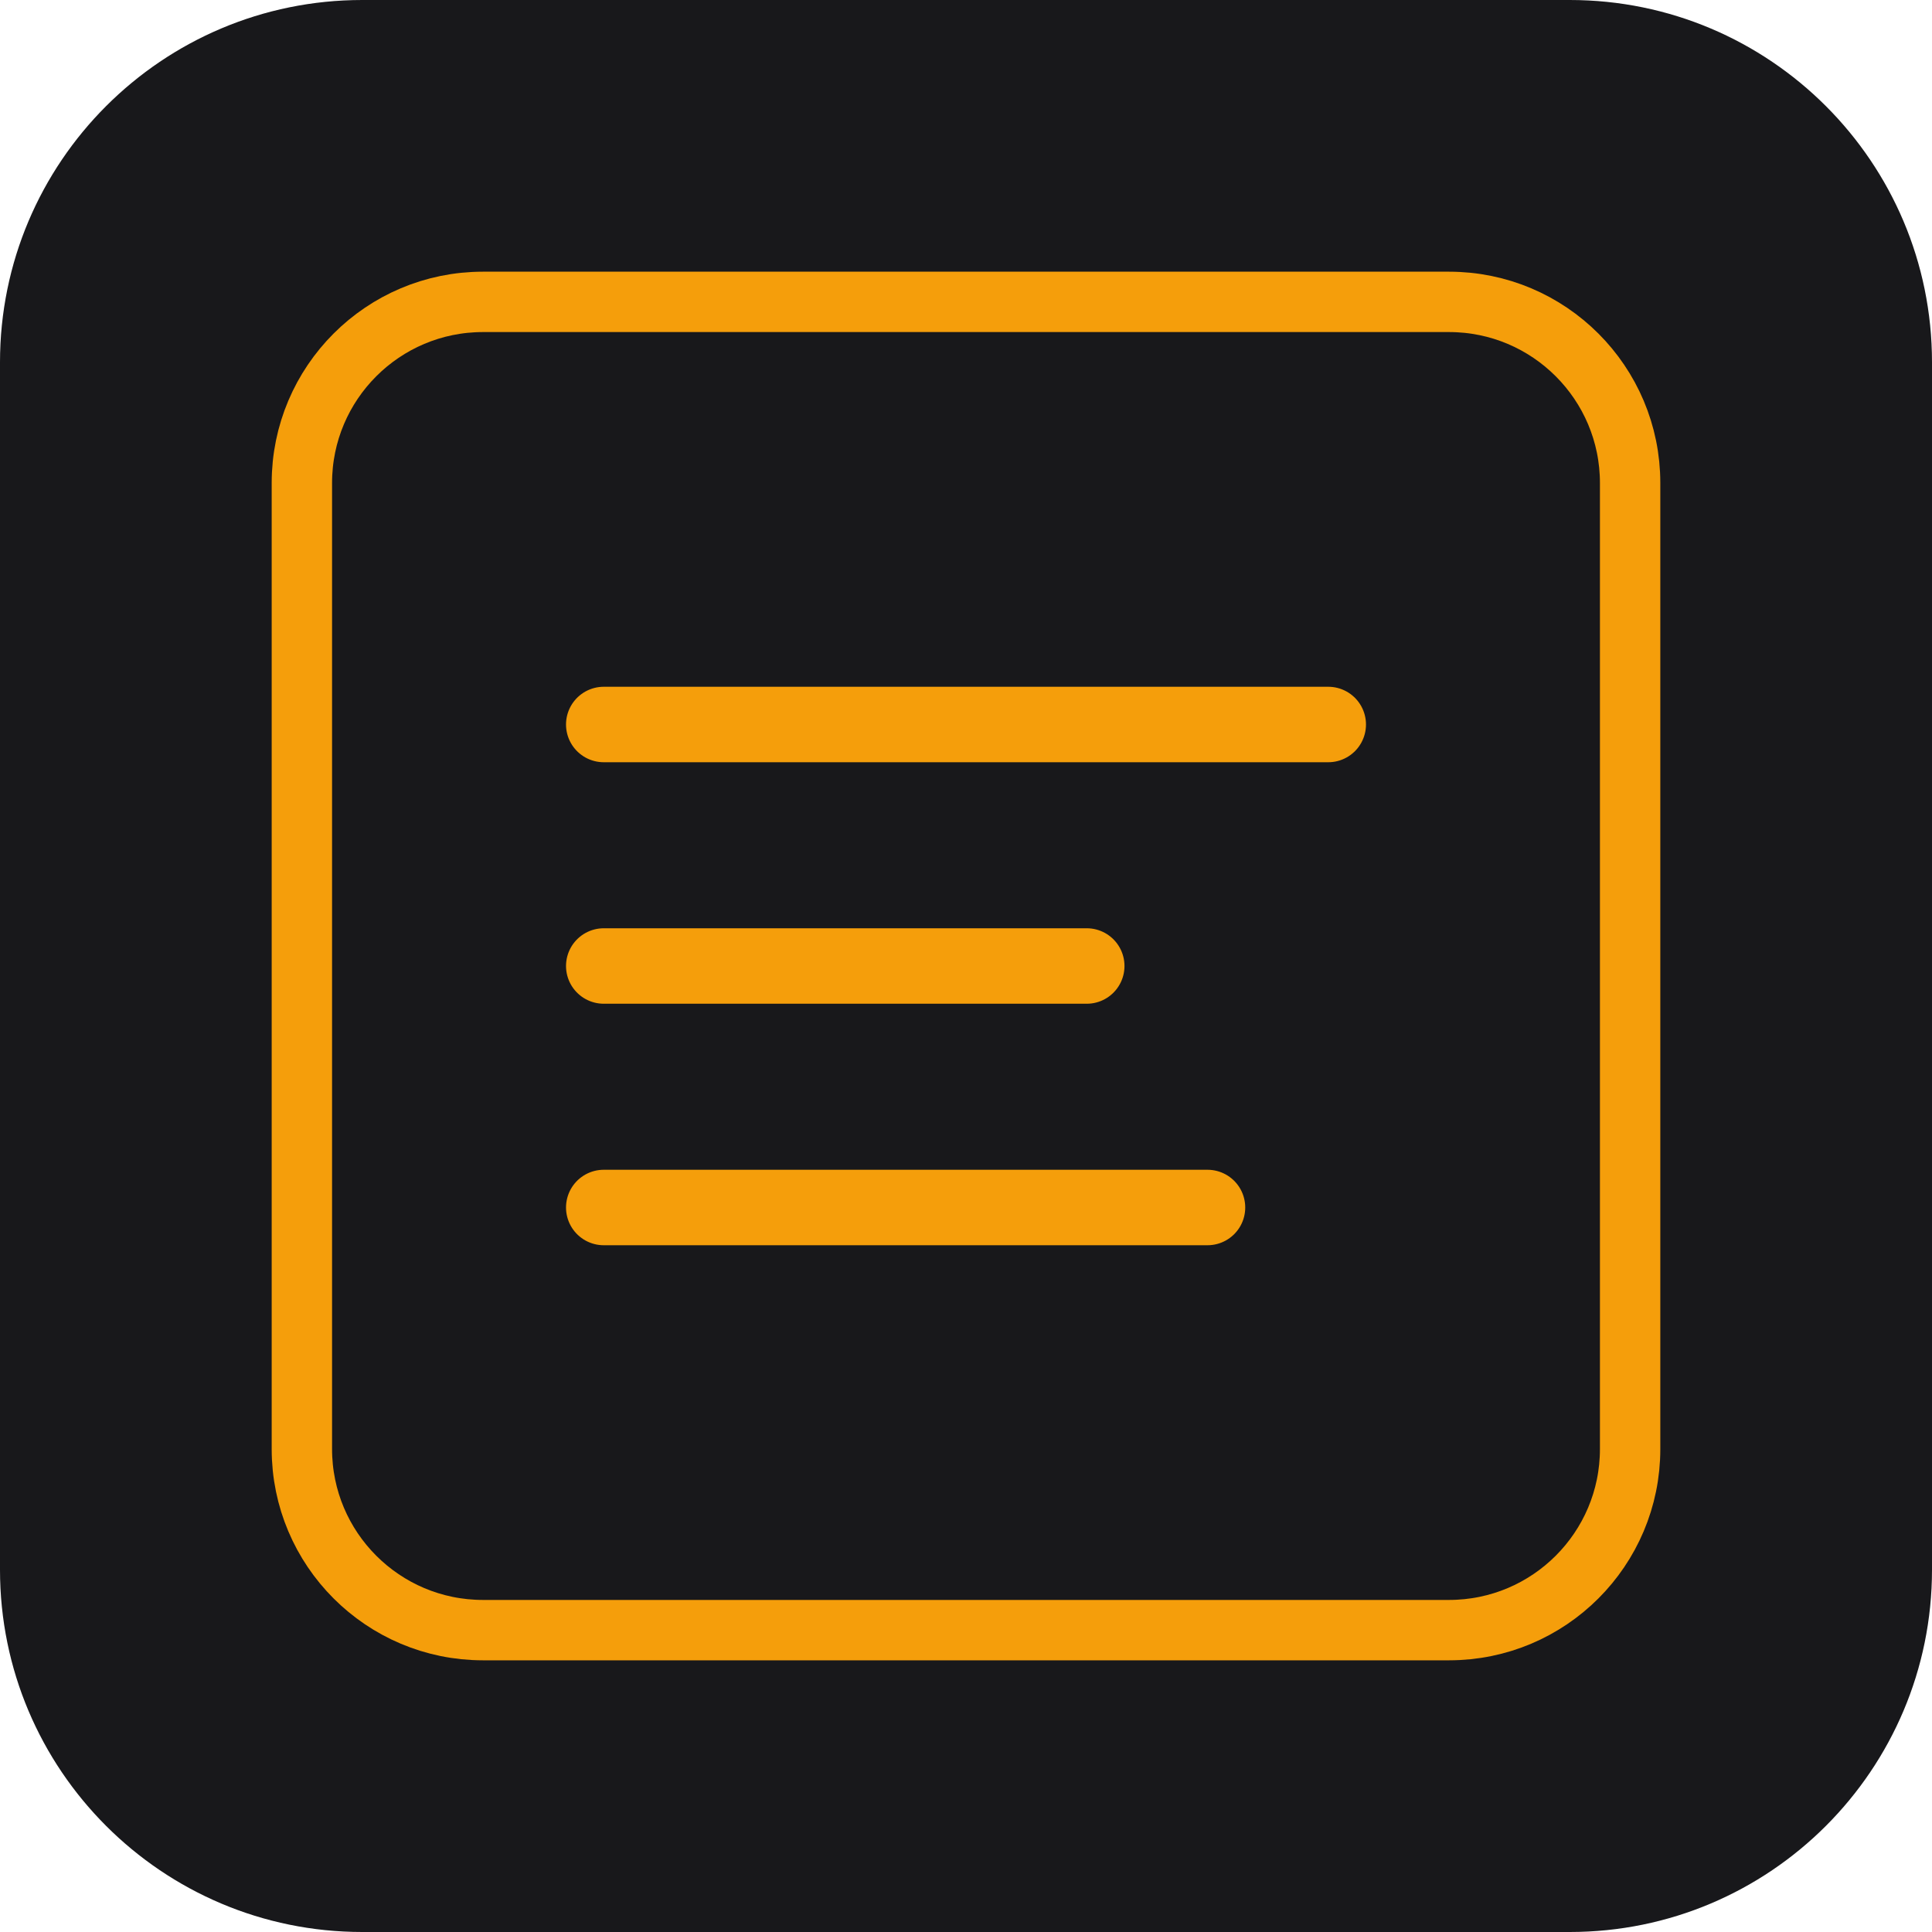
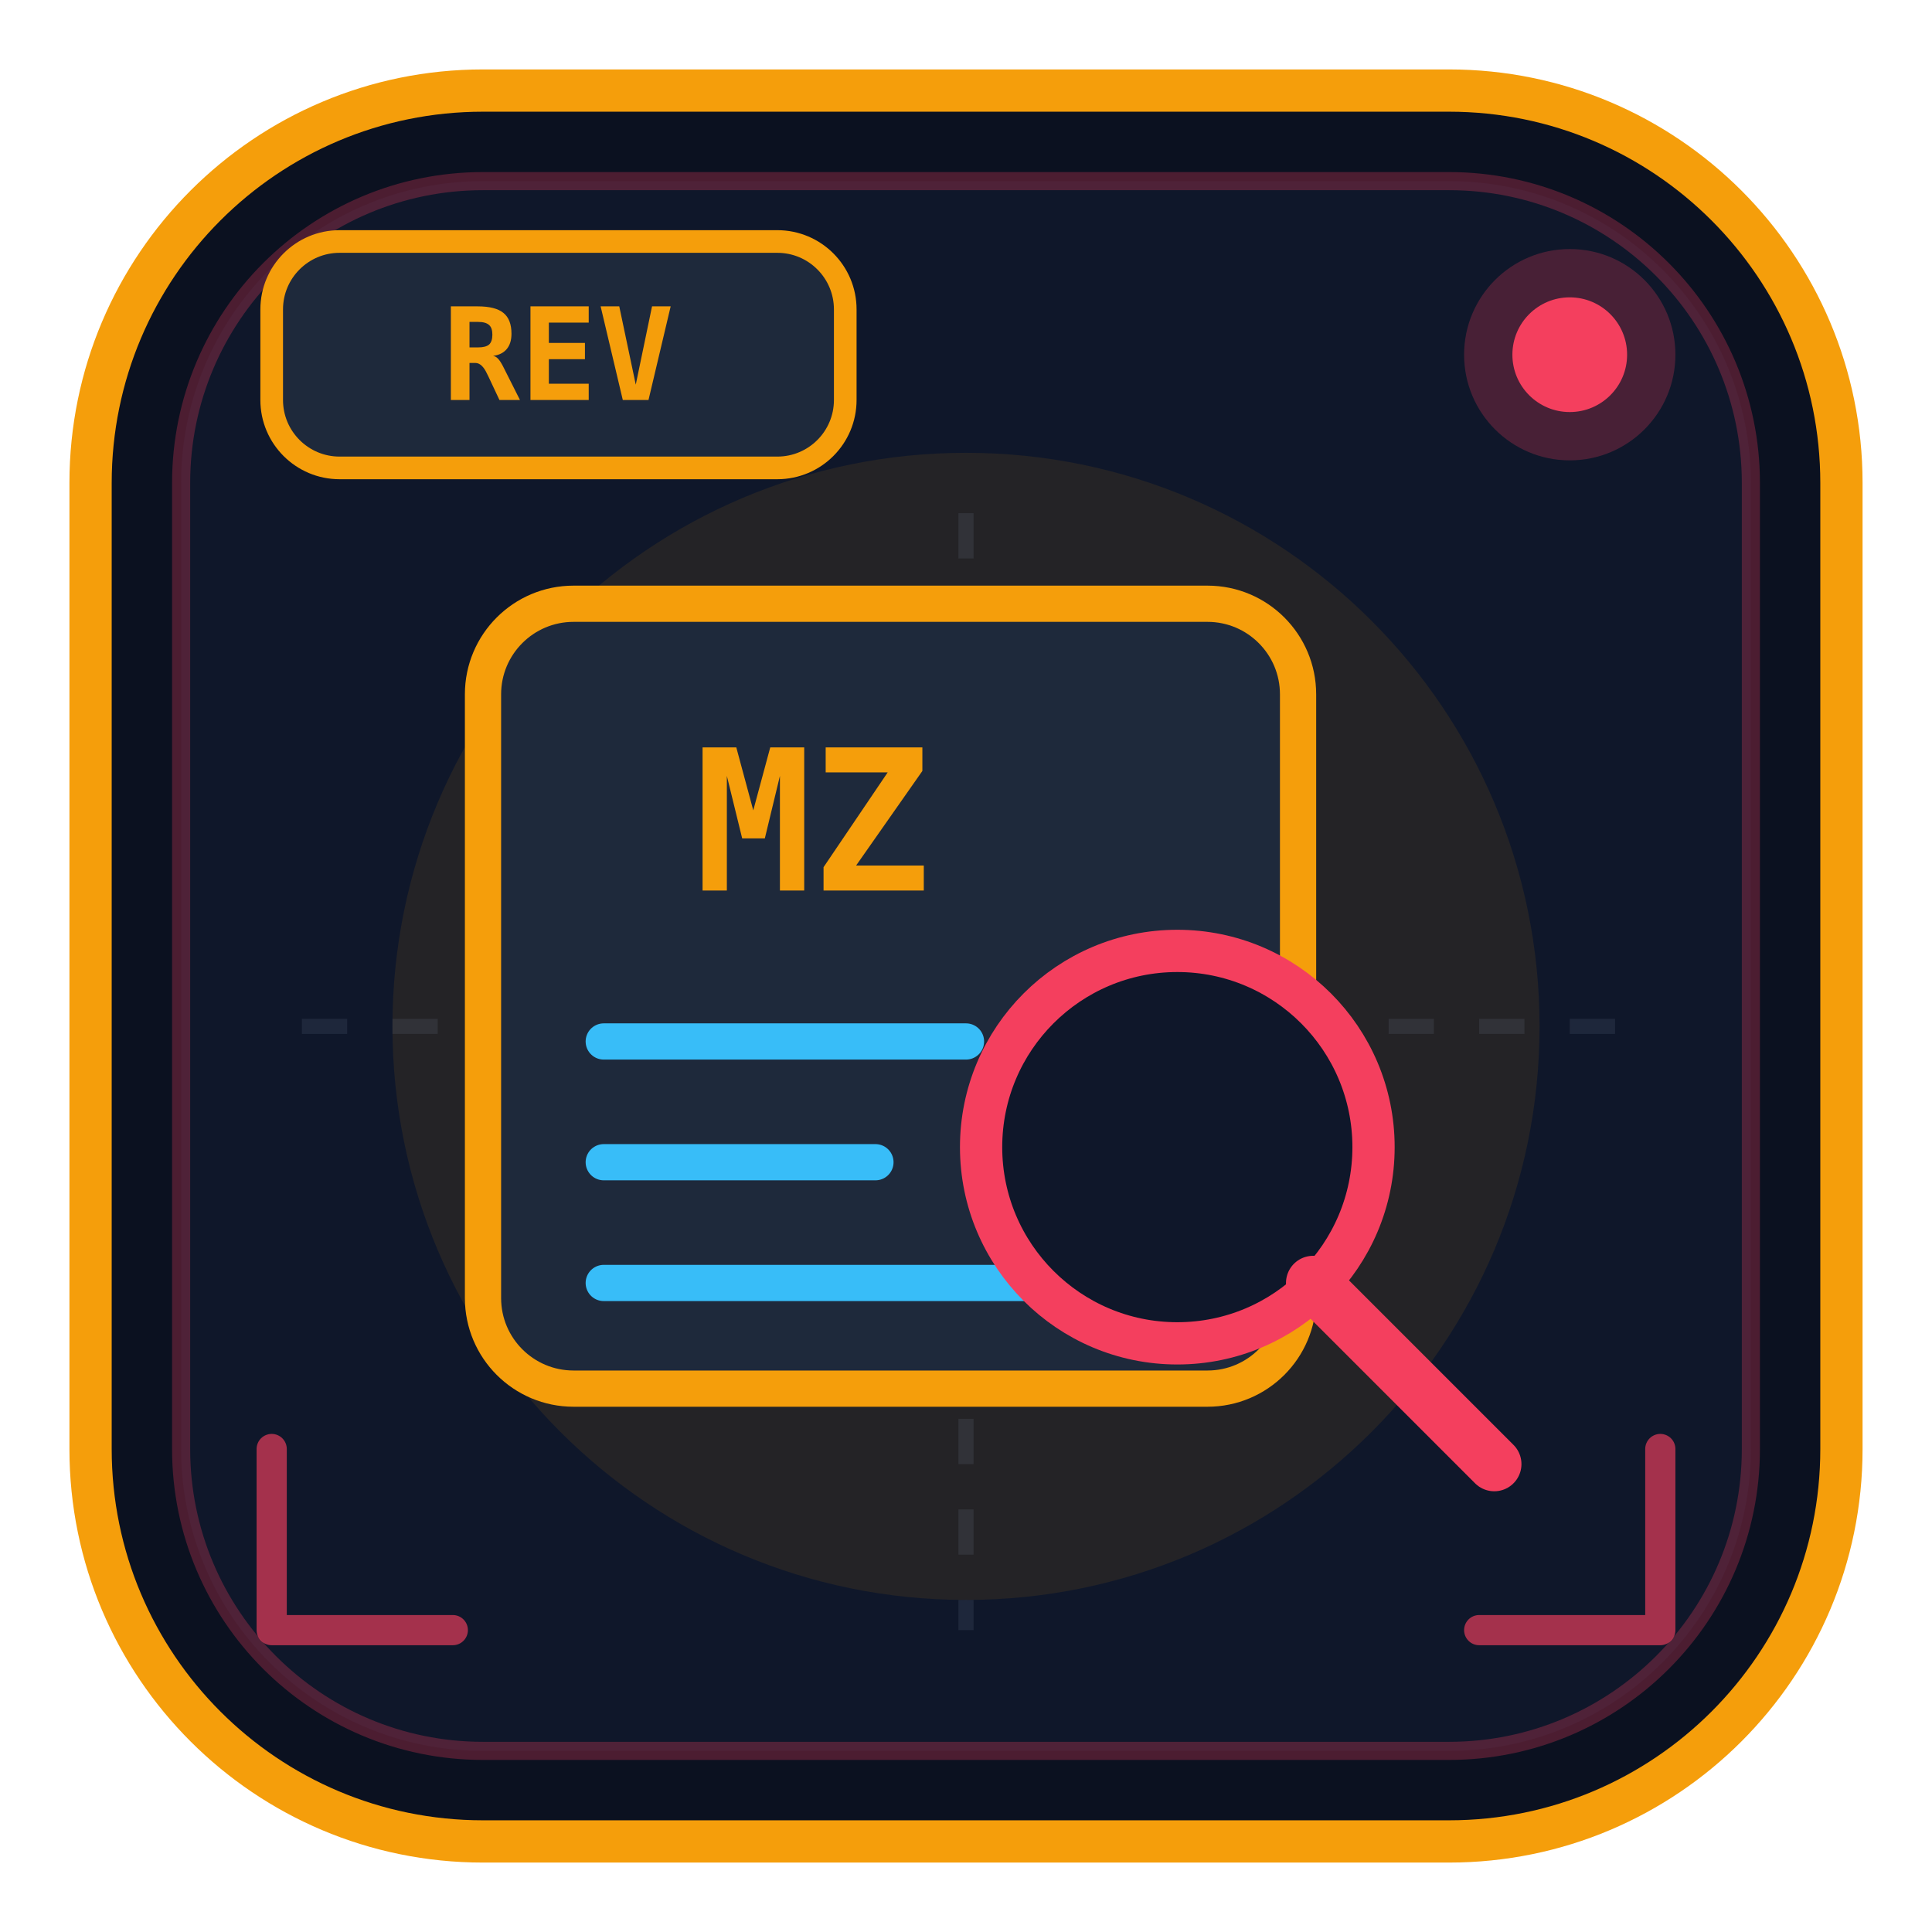
- <svg xmlns="http://www.w3.org/2000/svg" viewBox="0 0 64 64" fill="none">
-   <rect width="64" height="64" rx="12" fill="#18181B" />
-   <rect x="10" y="10" width="44" height="44" rx="6" stroke="#F59E0B" stroke-width="2" />
-   <path d="M20 24H44M20 32H36M20 40H40" stroke="#F59E0B" stroke-width="2.5" stroke-linecap="round" />
+ <svg xmlns="http://www.w3.org/2000/svg" viewBox="0 0 128 128" width="128" height="128" fill="none">
+   <rect x="6" y="6" width="116" height="116" rx="26" fill="#0B1120" stroke="#F59E0B" stroke-width="2.8" />
+   <rect x="12" y="12" width="104" height="104" rx="20" fill="#0F172A" stroke="#F43F5E" stroke-opacity="0.28" stroke-width="1.2" />
+   <circle cx="64" cy="68" r="38" fill="#F59E0B" fill-opacity="0.09" />
+   <path d="M20 68 H108 M64 34 V108" stroke="#94A3B8" stroke-opacity="0.12" stroke-width="1" stroke-dasharray="3 3" />
+   <path d="M18 96 V108 H30 M98 108 H110 V96" stroke="#F43F5E" stroke-opacity="0.65" stroke-width="2" stroke-linecap="round" stroke-linejoin="round" />
+   <rect x="18" y="16" width="38" height="15" rx="4.5" fill="#1E293B" stroke="#F59E0B" stroke-width="1.5" />
+   <text x="37" y="26.5" text-anchor="middle" fill="#F59E0B" font-family="monospace" font-size="8.5" font-weight="bold">REV</text>
+   <circle cx="104" cy="23.5" r="7" fill="#F43F5E" fill-opacity="0.25" />
+   <circle cx="104" cy="23.5" r="3.8" fill="#F43F5E" />
+   <rect x="32" y="40" width="54" height="52" rx="6" fill="#1E293B" stroke="#F59E0B" stroke-width="2.4" />
+   <text x="46" y="59" fill="#F59E0B" font-family="monospace" font-size="13" font-weight="bold">MZ</text>
+   <path d="M40 69 H64 M40 77 H58 M40 85 H68" stroke="#38BDF8" stroke-width="2.4" stroke-linecap="round" />
+   <circle cx="78" cy="76" r="13" fill="#0F172A" stroke="#F43F5E" stroke-width="2.8" />
+   <line x1="87" y1="85" x2="99" y2="97" stroke="#F43F5E" stroke-width="3.6" stroke-linecap="round" />
</svg>
